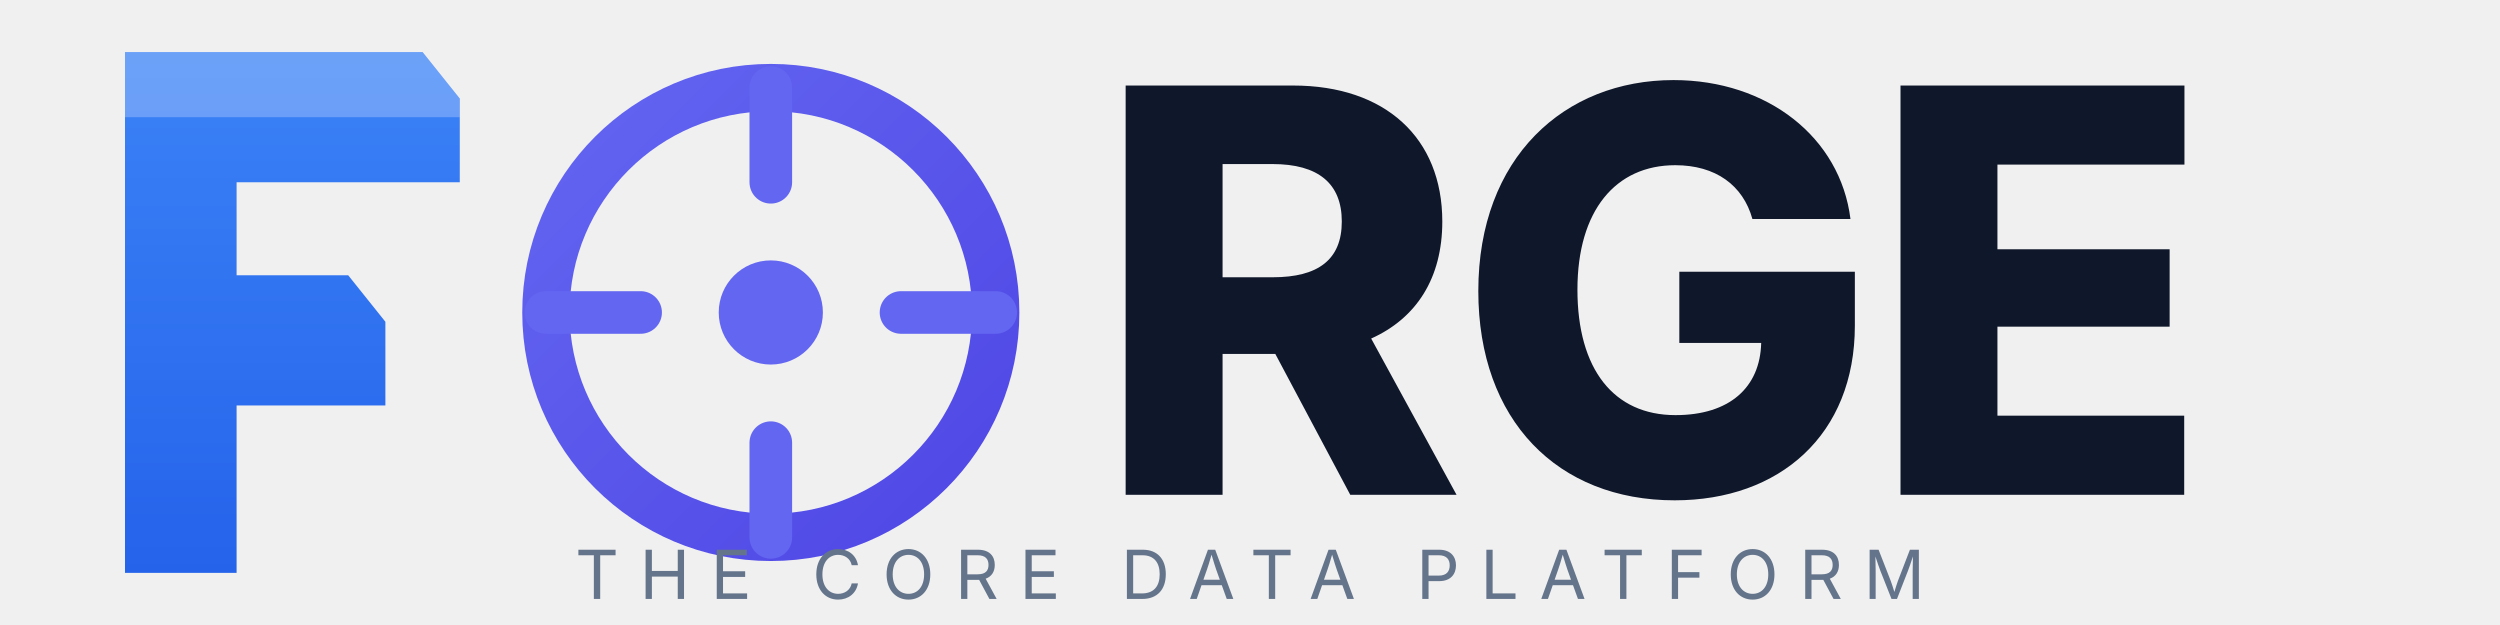
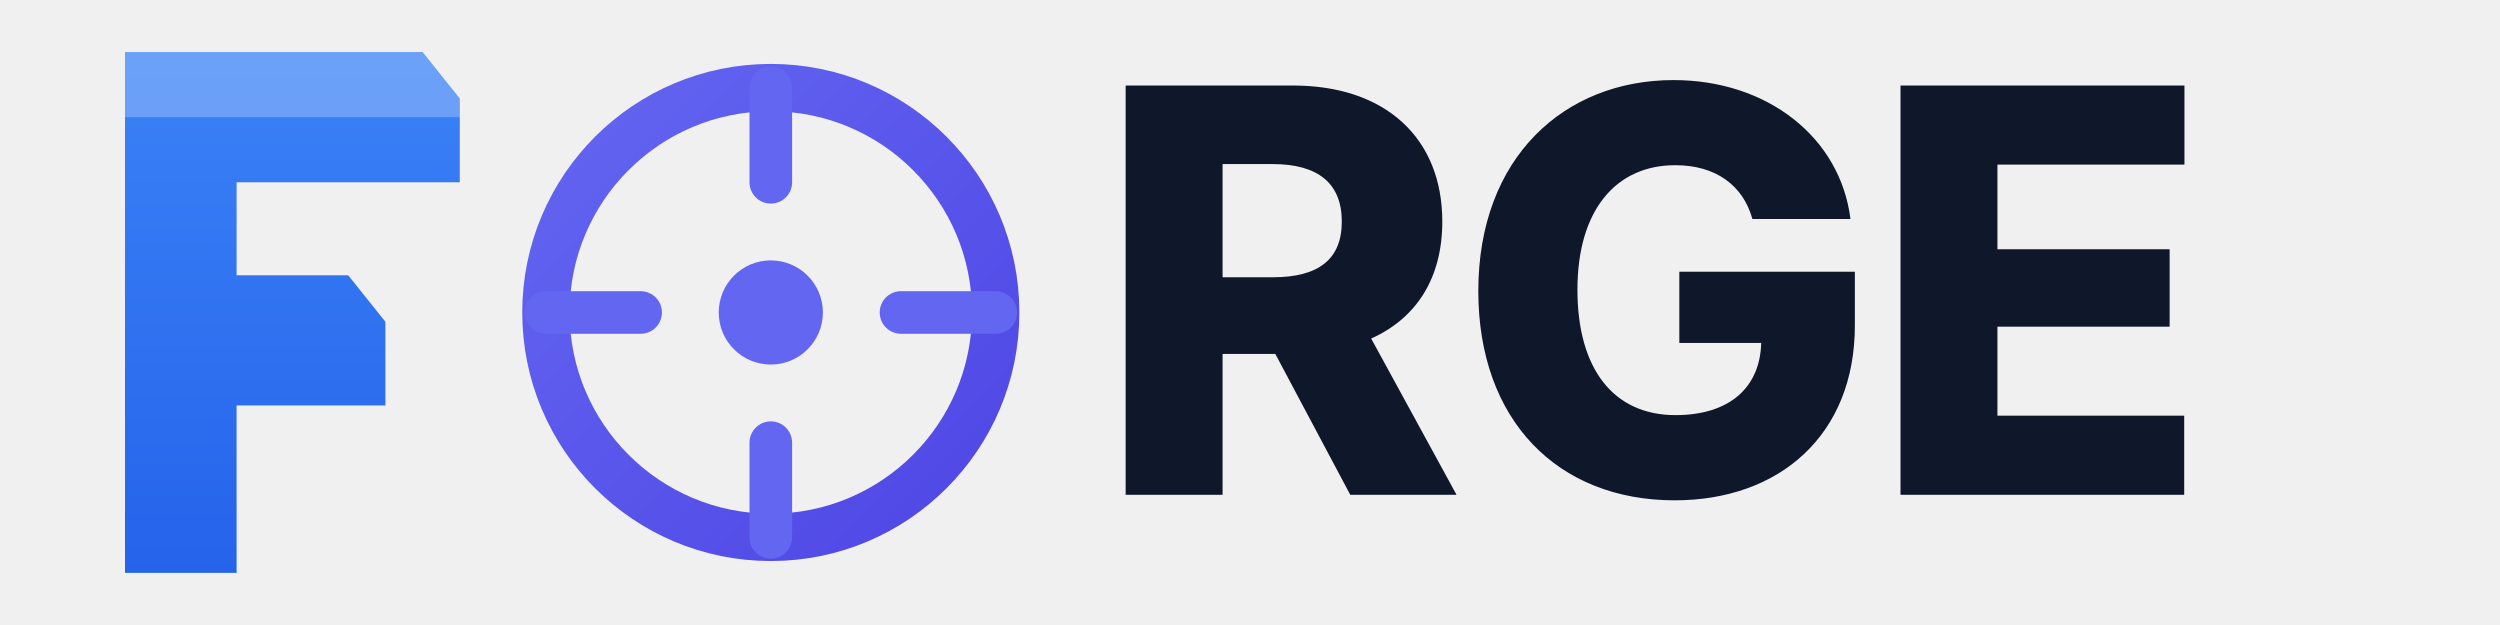
<svg xmlns="http://www.w3.org/2000/svg" viewBox="0 0 480 120" width="480" height="120" fill="none">
  <defs>
    <linearGradient id="f-grad" x1="0" y1="0" x2="0" y2="1">
      <stop offset="0%" stop-color="#3b82f6" />
      <stop offset="100%" stop-color="#2563eb" />
    </linearGradient>
    <linearGradient id="o-grad" x1="0" y1="0" x2="1" y2="1">
      <stop offset="0%" stop-color="#6366f1" />
      <stop offset="100%" stop-color="#4f46e5" />
    </linearGradient>
  </defs>
  <g transform="translate(24,10) scale(3.571)">
    <path d="M0 0L16 0L18 2.5L18 7L6 7L6 12L12 12L14 14.5L14 19L6 19L6 28L0 28Z" fill="url(#f-grad)" />
    <path d="M0 0L16 0L18 2.5L18 3.5L0 3.5Z" fill="white" opacity="0.25" />
  </g>
  <g transform="translate(98,10) scale(4.545)">
    <circle cx="11" cy="11" r="9.5" stroke="url(#o-grad)" stroke-width="2" />
    <circle cx="11" cy="11" r="2.2" fill="#6366f1" />
    <line x1="11" y1="1.5" x2="11" y2="5.5" stroke="#6366f1" stroke-width="1.8" stroke-linecap="round" />
    <line x1="11" y1="16.5" x2="11" y2="20.5" stroke="#6366f1" stroke-width="1.8" stroke-linecap="round" />
    <line x1="1.5" y1="11" x2="5.5" y2="11" stroke="#6366f1" stroke-width="1.8" stroke-linecap="round" />
    <line x1="16.5" y1="11" x2="20.5" y2="11" stroke="#6366f1" stroke-width="1.8" stroke-linecap="round" />
  </g>
  <text x="210" y="95" font-family="'Inter', 'Segoe UI', system-ui, sans-serif" font-weight="800" font-size="108" letter-spacing="-2" fill="#0f172a">RGE</text>
-   <text x="240" y="115" font-family="'Inter', 'Segoe UI', system-ui, sans-serif" font-weight="400" font-size="13" letter-spacing="4" fill="#64748b" text-anchor="middle">THE CORE DATA PLATFORM</text>
</svg>
